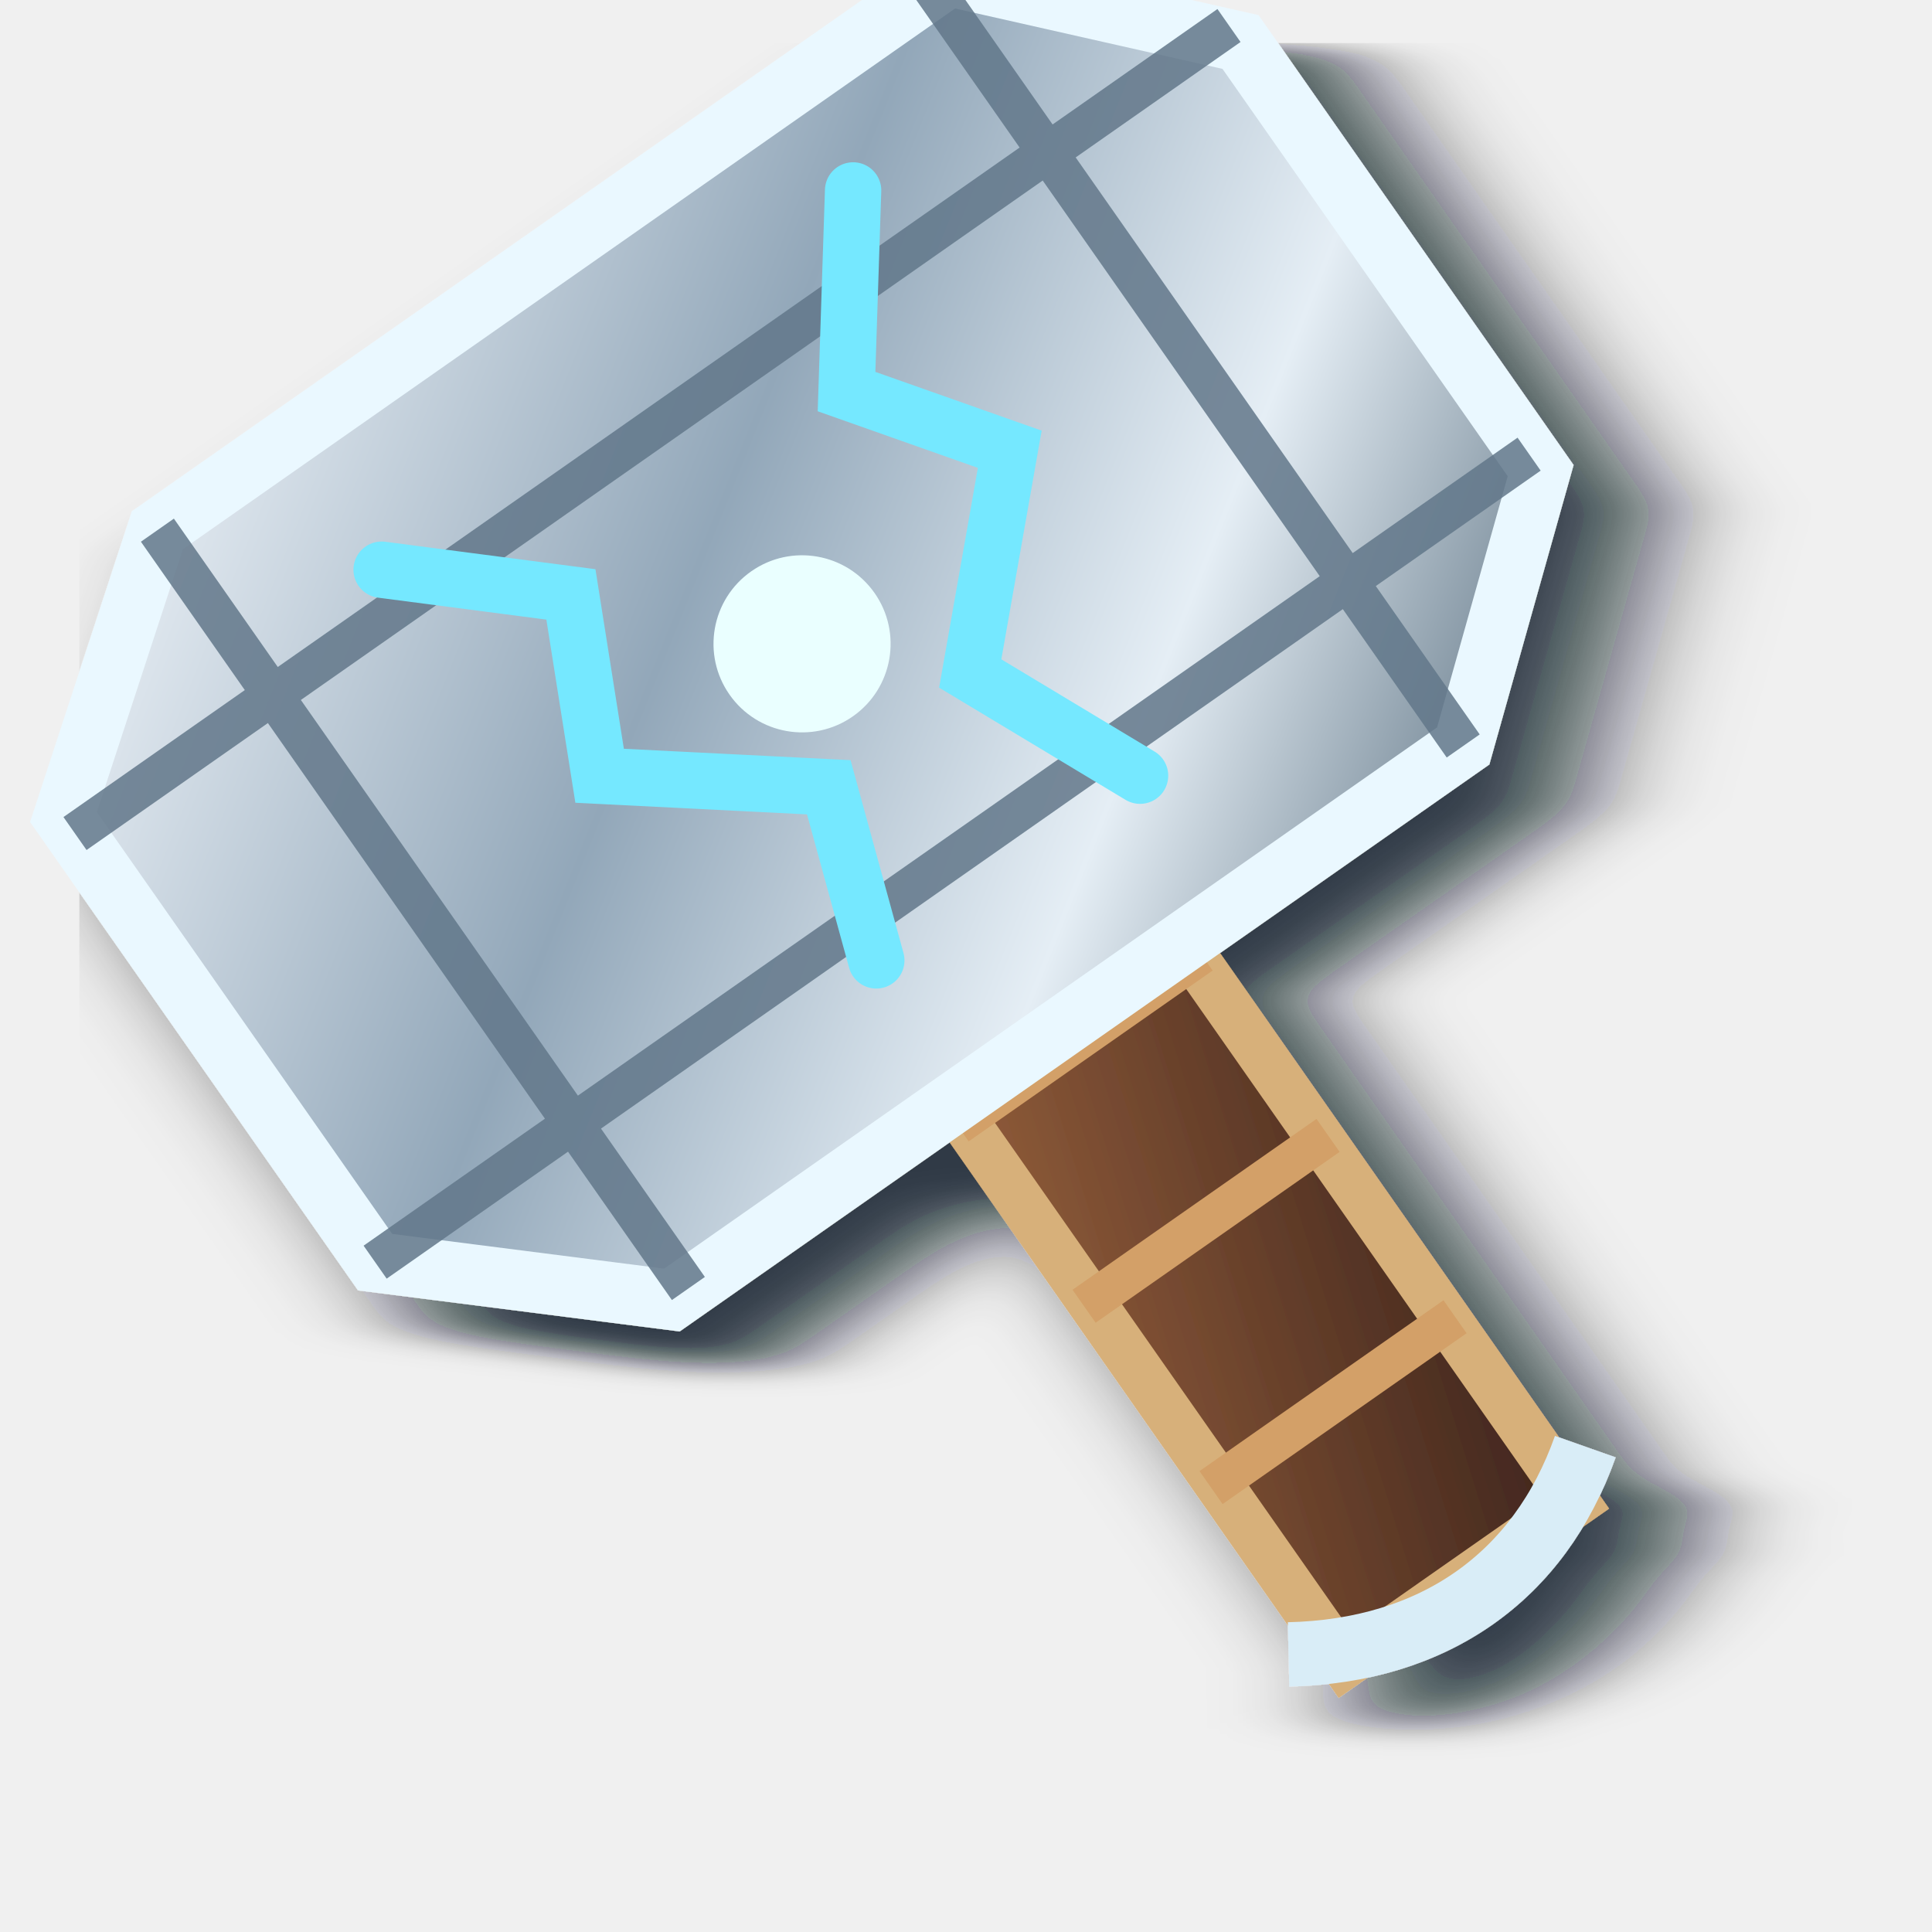
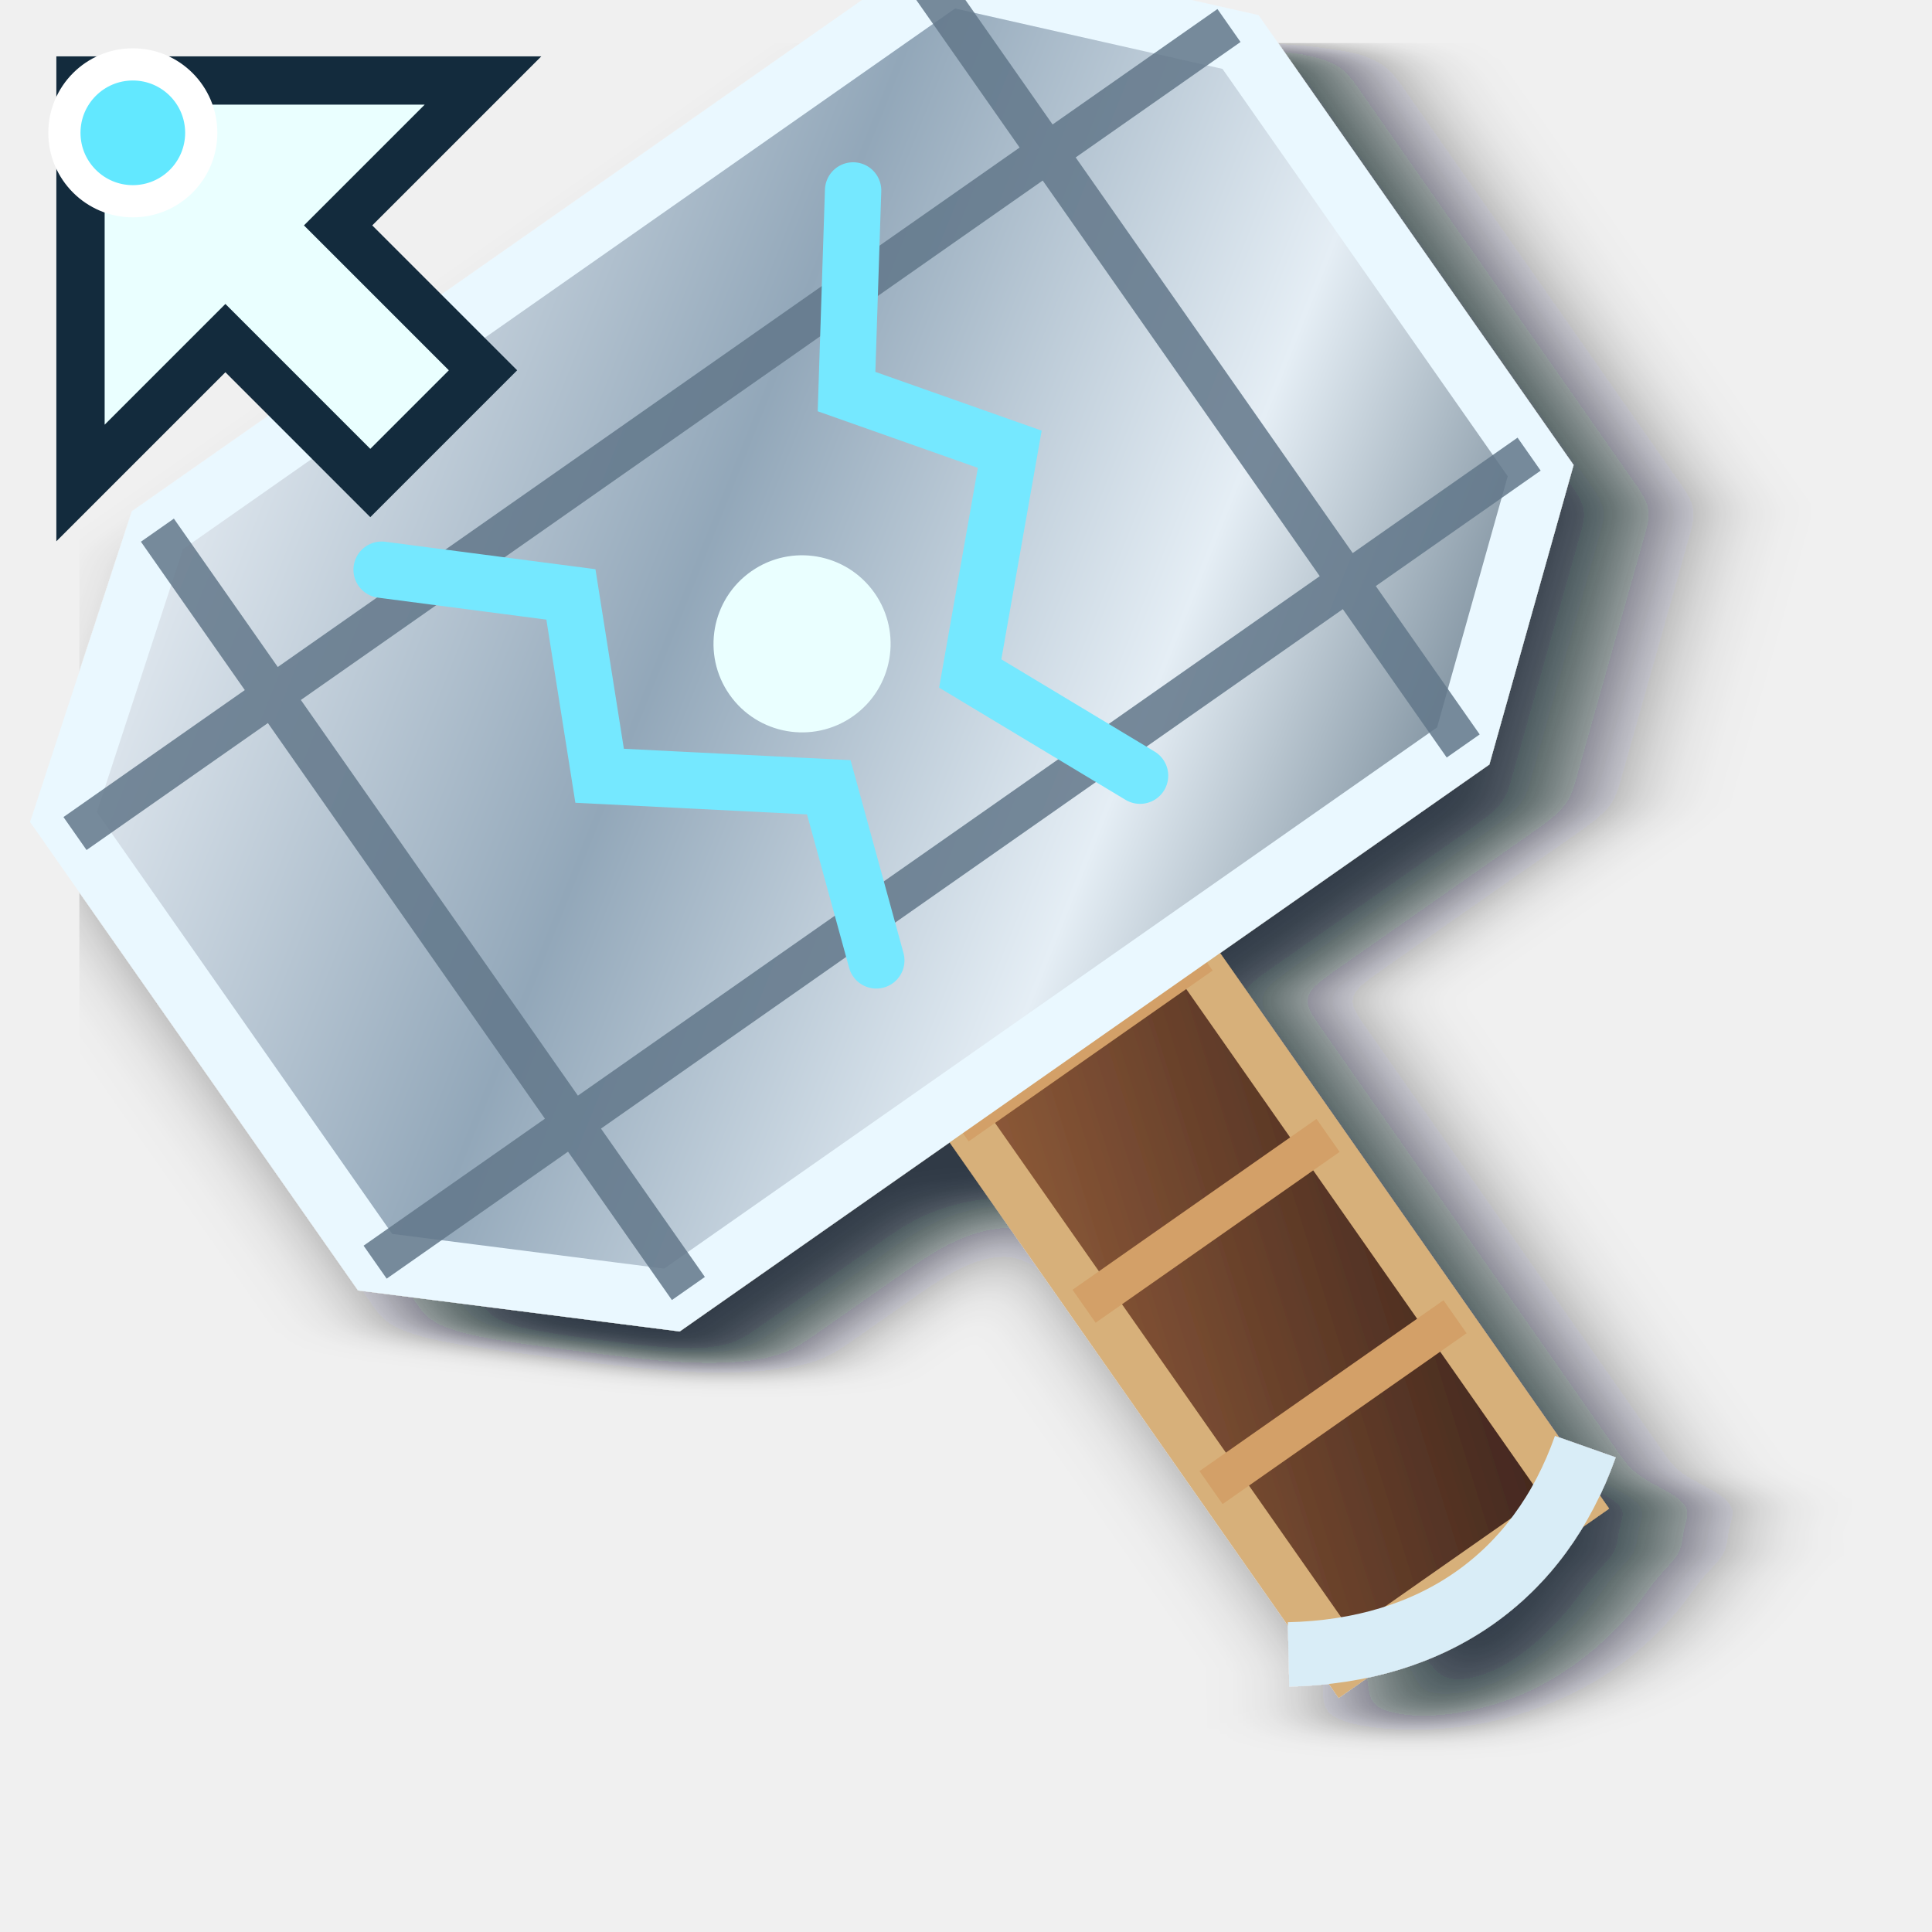
<svg xmlns="http://www.w3.org/2000/svg" width="48" height="48" viewBox="0 0 48 48">
  <defs>
    <linearGradient id="metal" x1="0" y1="0" x2="1" y2="1">
      <stop offset="0" stop-color="#f7fbff" />
      <stop offset=".42" stop-color="#92a7b9" />
      <stop offset=".72" stop-color="#e5eef5" />
      <stop offset="1" stop-color="#526879" />
    </linearGradient>
    <linearGradient id="leather" x1="0" y1="0" x2="1" y2="1">
      <stop stop-color="#9b633d" />
      <stop offset="1" stop-color="#3f251d" />
    </linearGradient>
    <filter id="glow" x="-50%" y="-50%" width="200%" height="200%">
      <feDropShadow dx="0" dy="0" stdDeviation="1.8" flood-color="#6fe8ff" flood-opacity=".95" />
      <feDropShadow dx="1" dy="2" stdDeviation="1.2" flood-color="#07111e" flood-opacity=".8" />
    </filter>
  </defs>
  <g transform="rotate(-35 23 23)" filter="url(#glow)">
    <path d="M21 22h7v22h-7z" fill="url(#leather)" stroke="#d7b07a" stroke-width="1.2" />
    <path d="M20.8 27.5h7.4M20.8 33h7.4M20.8 38.5h7.4" stroke="#d3a067" stroke-width="1" />
    <path d="M20 43c3 2 6.2 2 9 0" fill="none" stroke="#d9edf7" stroke-width="1.6" />
    <path d="M7 8.5 13 4h24l5 5.5v13L36.5 27h-24L7 22z" fill="url(#metal)" stroke="#eaf8ff" stroke-width="1.5" />
    <path d="M13 4v23M36.5 4v23M7 9h35M7 22h35" fill="none" stroke="#617789" stroke-width="1" opacity=".85" />
    <path d="m17 8 3.5 3.2-2 4.1 4.5 3.5-1.5 4.2M32 7l-3 4 2.5 3.5-4 4 2 4.5" fill="none" stroke="#75e8ff" stroke-width="1.4" stroke-linecap="round" />
    <circle cx="24.5" cy="15.5" r="2.2" fill="#eaffff" />
  </g>
+   <path d="M2 2h10L8.4 5.6 12 9.2 9.2 12 5.6 8.4 2 12z" fill="#eaffff" stroke="#132b3d" stroke-width="1.2" />
+   <circle cx="3.3" cy="3.3" r="1.7" fill="#62e8ff" stroke="#fff" stroke-width=".8" />
</svg>
